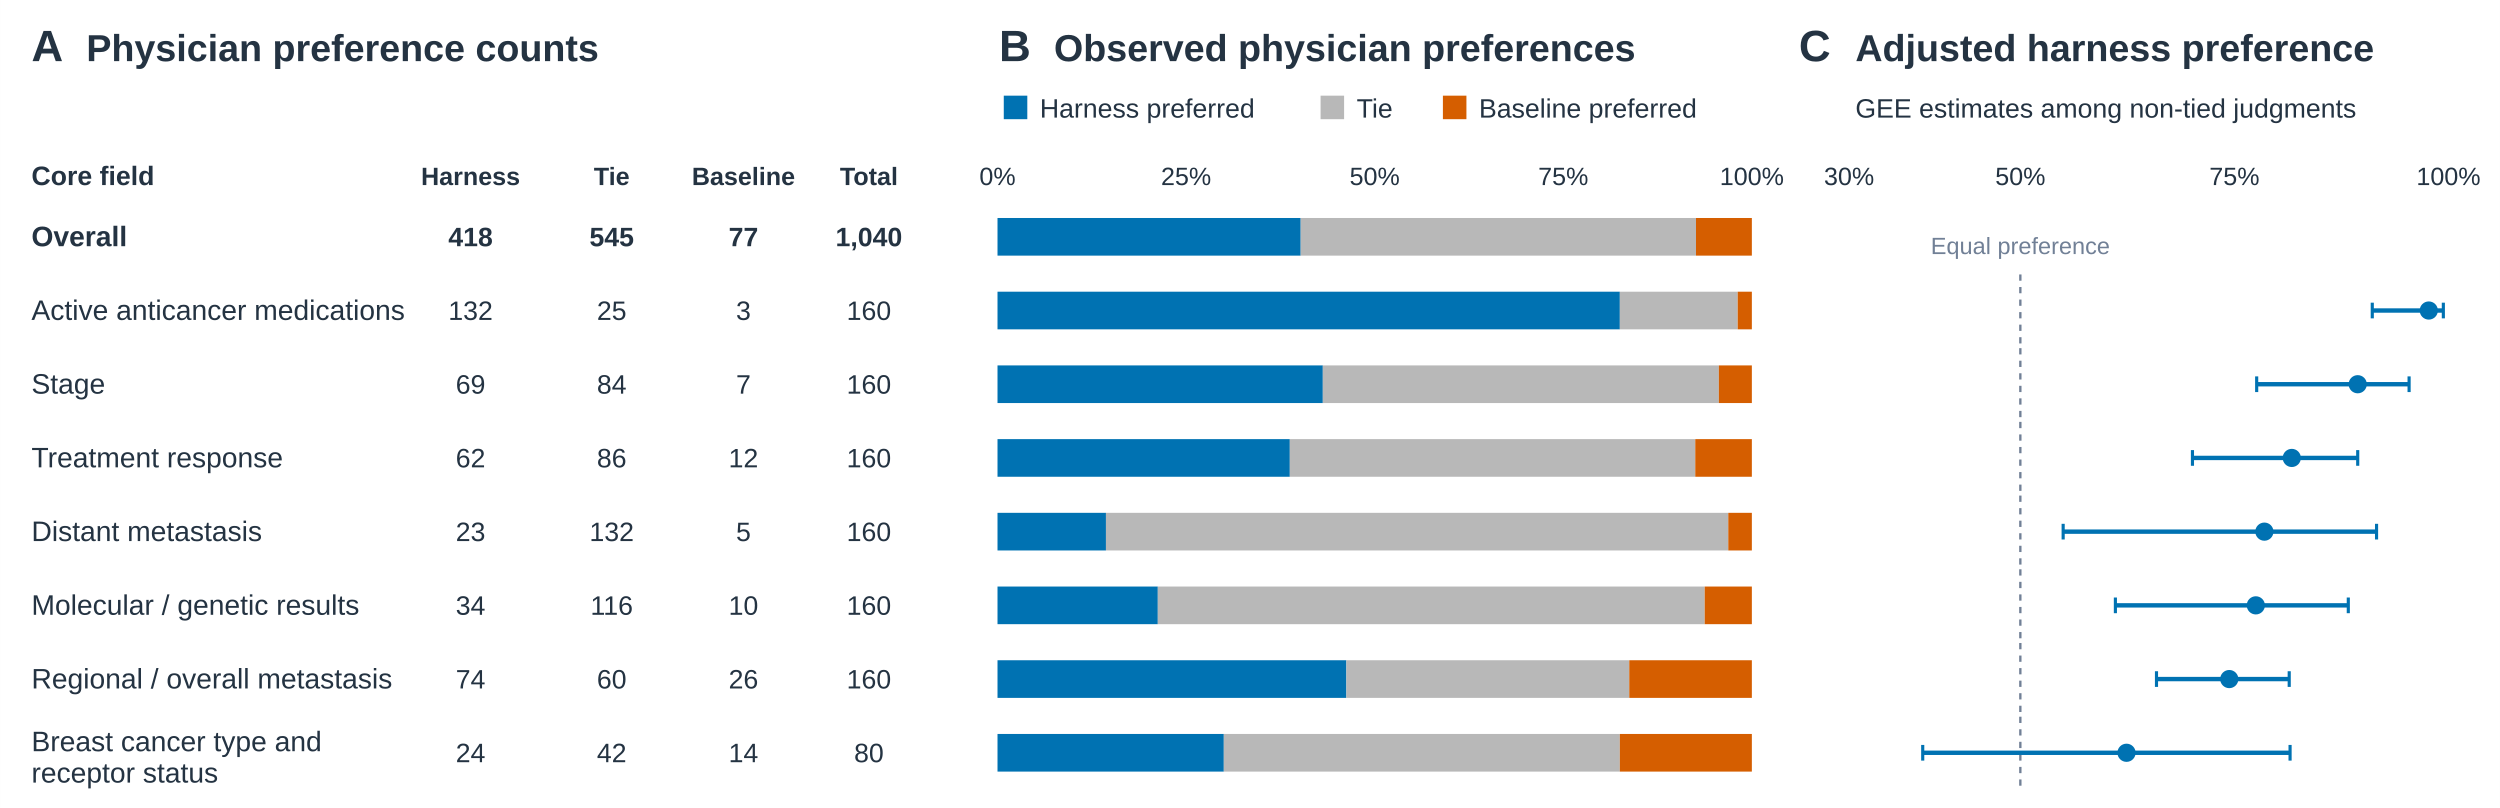
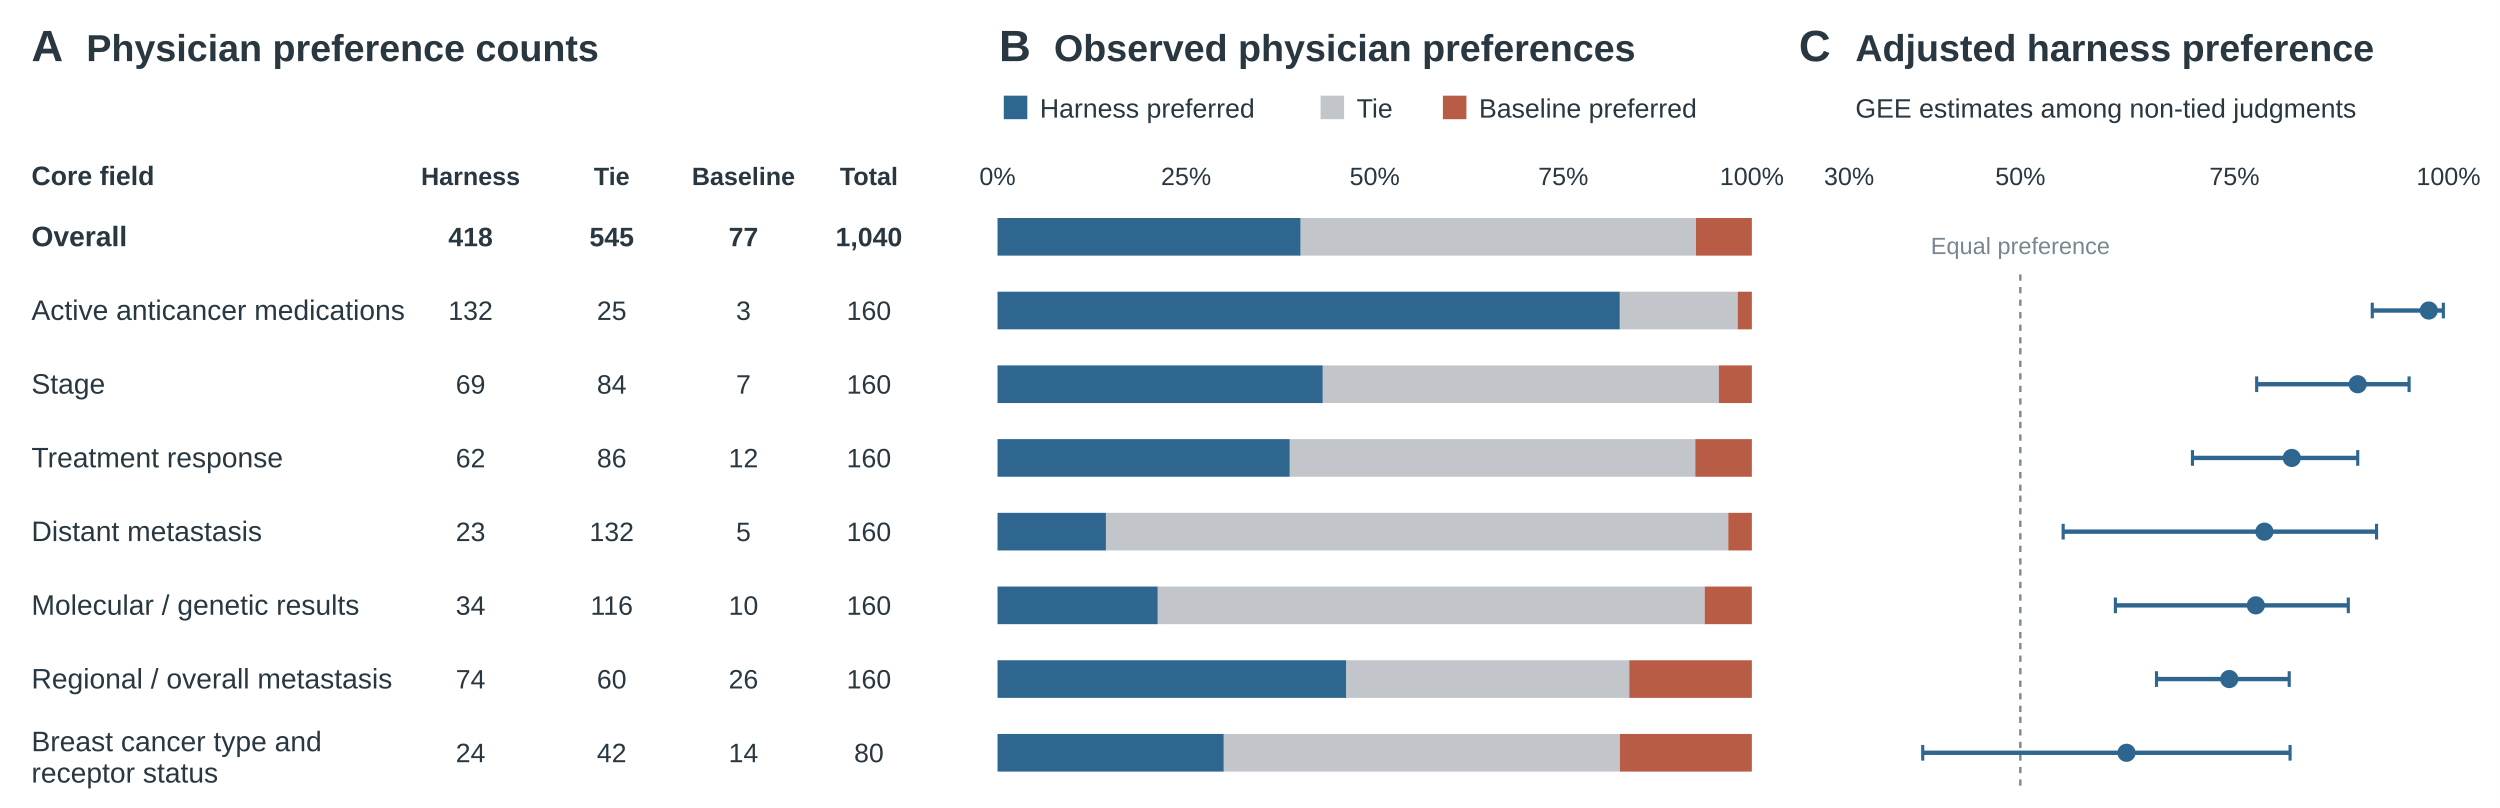
<svg xmlns="http://www.w3.org/2000/svg" width="7.5in" height="2.423in" viewBox="0 0 1594 515" role="img" aria-labelledby="figure-title figure-description">
-   <g font-family="Arial, Helvetica, DejaVu Sans, sans-serif" fill="#243342">
+   <g font-family="Arial, Helvetica, DejaVu Sans, sans-serif" fill="#293741">
    <rect x="0" y="0" width="1594" height="548" fill="#FFFFFF" />
-     <text x="637.0" y="39" font-size="28" font-weight="700" text-anchor="start" fill="#243342">B</text>
-     <text x="672.0" y="39" font-size="24" font-weight="700" text-anchor="start" fill="#243342">Observed physician preferences</text>
-     <text x="1147.0" y="39" font-size="28" font-weight="700" text-anchor="start" fill="#243342">C</text>
-     <text x="1183.0" y="39" font-size="24" font-weight="700" text-anchor="start" fill="#243342">Adjusted harness preference</text>
-     <rect x="640.0" y="61" width="15" height="15" fill="#0072B2" />
-     <text x="663.0" y="75" font-size="17" font-weight="400" text-anchor="start" fill="#243342">Harness preferred</text>
-     <rect x="842.0" y="61" width="15" height="15" fill="#B8B8B8" />
-     <text x="865.0" y="75" font-size="17" font-weight="400" text-anchor="start" fill="#243342">Tie</text>
-     <rect x="920.0" y="61" width="15" height="15" fill="#D55E00" />
-     <text x="943.0" y="75" font-size="17" font-weight="400" text-anchor="start" fill="#243342">Baseline preferred</text>
-     <text x="1183.0" y="75" font-size="17" font-weight="400" text-anchor="start" fill="#243342">GEE estimates among non-tied judgments</text>
-     <text x="636.0" y="118" font-size="16" font-weight="400" text-anchor="middle" fill="#243342">0%</text>
-     <text x="756.25" y="118" font-size="16" font-weight="400" text-anchor="middle" fill="#243342">25%</text>
-     <text x="876.5" y="118" font-size="16" font-weight="400" text-anchor="middle" fill="#243342">50%</text>
-     <text x="996.75" y="118" font-size="16" font-weight="400" text-anchor="middle" fill="#243342">75%</text>
-     <text x="1117.0" y="118" font-size="16" font-weight="400" text-anchor="middle" fill="#243342">100%</text>
-     <text x="1179.0" y="118" font-size="16" font-weight="400" text-anchor="middle" fill="#243342">30%</text>
-     <text x="1288.2" y="118" font-size="16" font-weight="400" text-anchor="middle" fill="#243342">50%</text>
-     <text x="1424.7" y="118" font-size="16" font-weight="400" text-anchor="middle" fill="#243342">75%</text>
-     <text x="1561.2" y="118" font-size="16" font-weight="400" text-anchor="middle" fill="#243342">100%</text>
-     <text x="20" y="157" font-size="18" font-weight="700" text-anchor="start" fill="#243342">Overall</text>
-     <rect x="636.0" y="139.0" width="193.325" height="24" fill="#0072B2" />
-     <rect x="829.325" y="139.0" width="252.062" height="24" fill="#B8B8B8" />
-     <rect x="1081.388" y="139.0" width="35.612" height="24" fill="#D55E00" />
-     <text x="20" y="204" font-size="18" font-weight="400" text-anchor="start" fill="#243342">Active anticancer medications</text>
-     <rect x="636.0" y="186.0" width="396.825" height="24" fill="#0072B2" />
-     <rect x="1032.825" y="186.0" width="75.156" height="24" fill="#B8B8B8" />
-     <rect x="1107.981" y="186.0" width="9.019" height="24" fill="#D55E00" />
-     <line x1="1288.2" y1="175" x2="1288.2" y2="222" stroke="#718096" stroke-width="1.5" stroke-dasharray="4 4" />
-     <line x1="1512.606" y1="198" x2="1557.924" y2="198" stroke="#0072B2" stroke-width="2.8" />
-     <line x1="1512.606" y1="193" x2="1512.606" y2="203" stroke="#0072B2" stroke-width="2" />
-     <line x1="1557.924" y1="193" x2="1557.924" y2="203" stroke="#0072B2" stroke-width="2" />
-     <circle cx="1548.642" cy="198" r="5.8" fill="#0072B2" />
-     <text x="20" y="251" font-size="18" font-weight="400" text-anchor="start" fill="#243342">Stage</text>
-     <rect x="636.0" y="233.0" width="207.431" height="24" fill="#0072B2" />
-     <rect x="843.431" y="233.0" width="252.525" height="24" fill="#B8B8B8" />
-     <rect x="1095.956" y="233.0" width="21.044" height="24" fill="#D55E00" />
-     <line x1="1288.2" y1="222" x2="1288.2" y2="269" stroke="#718096" stroke-width="1.5" stroke-dasharray="4 4" />
-     <line x1="1438.896" y1="245" x2="1536.084" y2="245" stroke="#0072B2" stroke-width="2.8" />
-     <line x1="1438.896" y1="240" x2="1438.896" y2="250" stroke="#0072B2" stroke-width="2" />
-     <line x1="1536.084" y1="240" x2="1536.084" y2="250" stroke="#0072B2" stroke-width="2" />
-     <circle cx="1503.324" cy="245" r="5.8" fill="#0072B2" />
-     <text x="20" y="298" font-size="18" font-weight="400" text-anchor="start" fill="#243342">Treatment response</text>
-     <rect x="636.0" y="280.0" width="186.387" height="24" fill="#0072B2" />
-     <rect x="822.388" y="280.0" width="258.538" height="24" fill="#B8B8B8" />
-     <rect x="1080.925" y="280.0" width="36.075" height="24" fill="#D55E00" />
-     <line x1="1288.2" y1="269" x2="1288.2" y2="316" stroke="#718096" stroke-width="1.5" stroke-dasharray="4 4" />
-     <line x1="1397.946" y1="292" x2="1503.324" y2="292" stroke="#0072B2" stroke-width="2.8" />
-     <line x1="1397.946" y1="287" x2="1397.946" y2="297" stroke="#0072B2" stroke-width="2" />
-     <line x1="1503.324" y1="287" x2="1503.324" y2="297" stroke="#0072B2" stroke-width="2" />
-     <circle cx="1461.282" cy="292" r="5.8" fill="#0072B2" />
-     <text x="20" y="345" font-size="18" font-weight="400" text-anchor="start" fill="#243342">Distant metastasis</text>
-     <rect x="636.0" y="327.0" width="69.144" height="24" fill="#0072B2" />
-     <rect x="705.144" y="327.0" width="396.825" height="24" fill="#B8B8B8" />
-     <rect x="1101.969" y="327.0" width="15.031" height="24" fill="#D55E00" />
-     <line x1="1288.2" y1="316" x2="1288.2" y2="363" stroke="#718096" stroke-width="1.5" stroke-dasharray="4 4" />
-     <line x1="1315.5" y1="339" x2="1515.336" y2="339" stroke="#0072B2" stroke-width="2.8" />
-     <line x1="1315.5" y1="334" x2="1315.5" y2="344" stroke="#0072B2" stroke-width="2" />
-     <line x1="1515.336" y1="334" x2="1515.336" y2="344" stroke="#0072B2" stroke-width="2" />
-     <circle cx="1443.81" cy="339" r="5.8" fill="#0072B2" />
-     <text x="20" y="392" font-size="18" font-weight="400" text-anchor="start" fill="#243342">Molecular / genetic results</text>
-     <rect x="636.0" y="374.0" width="102.213" height="24" fill="#0072B2" />
-     <rect x="738.212" y="374.0" width="348.725" height="24" fill="#B8B8B8" />
-     <rect x="1086.938" y="374.0" width="30.062" height="24" fill="#D55E00" />
-     <line x1="1288.2" y1="363" x2="1288.2" y2="410" stroke="#718096" stroke-width="1.5" stroke-dasharray="4 4" />
-     <line x1="1348.806" y1="386" x2="1497.318" y2="386" stroke="#0072B2" stroke-width="2.8" />
-     <line x1="1348.806" y1="381" x2="1348.806" y2="391" stroke="#0072B2" stroke-width="2" />
-     <line x1="1497.318" y1="381" x2="1497.318" y2="391" stroke="#0072B2" stroke-width="2" />
-     <circle cx="1438.35" cy="386" r="5.8" fill="#0072B2" />
-     <text x="20" y="439" font-size="18" font-weight="400" text-anchor="start" fill="#243342">Regional / overall metastasis</text>
-     <rect x="636.0" y="421.0" width="222.463" height="24" fill="#0072B2" />
-     <rect x="858.462" y="421.0" width="180.375" height="24" fill="#B8B8B8" />
-     <rect x="1038.838" y="421.0" width="78.162" height="24" fill="#D55E00" />
-     <line x1="1288.2" y1="410" x2="1288.2" y2="457" stroke="#718096" stroke-width="1.5" stroke-dasharray="4 4" />
-     <line x1="1375.014" y1="433" x2="1459.644" y2="433" stroke="#0072B2" stroke-width="2.8" />
-     <line x1="1375.014" y1="428" x2="1375.014" y2="438" stroke="#0072B2" stroke-width="2" />
-     <line x1="1459.644" y1="428" x2="1459.644" y2="438" stroke="#0072B2" stroke-width="2" />
-     <circle cx="1421.424" cy="433" r="5.8" fill="#0072B2" />
-     <text x="20" y="479" font-size="18" font-weight="400" text-anchor="start" fill="#243342">Breast cancer type and</text>
-     <text x="20" y="499" font-size="18" font-weight="400" text-anchor="start" fill="#243342">receptor status</text>
-     <rect x="636.0" y="468.0" width="144.3" height="24" fill="#0072B2" />
-     <rect x="780.3" y="468.0" width="252.525" height="24" fill="#B8B8B8" />
-     <rect x="1032.825" y="468.0" width="84.175" height="24" fill="#D55E00" />
-     <line x1="1288.2" y1="457" x2="1288.2" y2="504" stroke="#718096" stroke-width="1.5" stroke-dasharray="4 4" />
-     <line x1="1225.956" y1="480" x2="1460.19" y2="480" stroke="#0072B2" stroke-width="2.8" />
-     <line x1="1225.956" y1="475" x2="1225.956" y2="485" stroke="#0072B2" stroke-width="2" />
-     <line x1="1460.19" y1="475" x2="1460.19" y2="485" stroke="#0072B2" stroke-width="2" />
-     <circle cx="1355.904" cy="480" r="5.8" fill="#0072B2" />
-     <text x="1288.2" y="162" font-size="15" font-weight="400" text-anchor="middle" fill="#718096">Equal preference</text>
+     <text x="637.0" y="39" font-size="28" font-weight="700" text-anchor="start" fill="#293741">B</text>
+     <text x="672.0" y="39" font-size="24" font-weight="700" text-anchor="start" fill="#293741">Observed physician preferences</text>
+     <text x="1147.0" y="39" font-size="28" font-weight="700" text-anchor="start" fill="#293741">C</text>
+     <text x="1183.0" y="39" font-size="24" font-weight="700" text-anchor="start" fill="#293741">Adjusted harness preference</text>
+     <rect x="640.0" y="61" width="15" height="15" fill="#2F6690" />
+     <text x="663.0" y="75" font-size="17" font-weight="400" text-anchor="start" fill="#293741">Harness preferred</text>
+     <rect x="842.0" y="61" width="15" height="15" fill="#C2C5C9" />
+     <text x="865.0" y="75" font-size="17" font-weight="400" text-anchor="start" fill="#293741">Tie</text>
+     <rect x="920.0" y="61" width="15" height="15" fill="#B85C45" />
+     <text x="943.0" y="75" font-size="17" font-weight="400" text-anchor="start" fill="#293741">Baseline preferred</text>
+     <text x="1183.0" y="75" font-size="17" font-weight="400" text-anchor="start" fill="#293741">GEE estimates among non-tied judgments</text>
+     <text x="636.0" y="118" font-size="16" font-weight="400" text-anchor="middle" fill="#293741">0%</text>
+     <text x="756.25" y="118" font-size="16" font-weight="400" text-anchor="middle" fill="#293741">25%</text>
+     <text x="876.5" y="118" font-size="16" font-weight="400" text-anchor="middle" fill="#293741">50%</text>
+     <text x="996.75" y="118" font-size="16" font-weight="400" text-anchor="middle" fill="#293741">75%</text>
+     <text x="1117.0" y="118" font-size="16" font-weight="400" text-anchor="middle" fill="#293741">100%</text>
+     <text x="1179.0" y="118" font-size="16" font-weight="400" text-anchor="middle" fill="#293741">30%</text>
+     <text x="1288.2" y="118" font-size="16" font-weight="400" text-anchor="middle" fill="#293741">50%</text>
+     <text x="1424.7" y="118" font-size="16" font-weight="400" text-anchor="middle" fill="#293741">75%</text>
+     <text x="1561.2" y="118" font-size="16" font-weight="400" text-anchor="middle" fill="#293741">100%</text>
+     <text x="20" y="157" font-size="18" font-weight="700" text-anchor="start" fill="#293741">Overall</text>
+     <rect x="636.0" y="139.0" width="193.325" height="24" fill="#2F6690" />
+     <rect x="829.325" y="139.0" width="252.062" height="24" fill="#C2C5C9" />
+     <rect x="1081.388" y="139.0" width="35.612" height="24" fill="#B85C45" />
+     <text x="20" y="204" font-size="18" font-weight="400" text-anchor="start" fill="#293741">Active anticancer medications</text>
+     <rect x="636.0" y="186.0" width="396.825" height="24" fill="#2F6690" />
+     <rect x="1032.825" y="186.0" width="75.156" height="24" fill="#C2C5C9" />
+     <rect x="1107.981" y="186.0" width="9.019" height="24" fill="#B85C45" />
+     <line x1="1288.2" y1="175" x2="1288.2" y2="222" stroke="#788692" stroke-width="1.5" stroke-dasharray="4 4" />
+     <line x1="1512.606" y1="198" x2="1557.924" y2="198" stroke="#2F6690" stroke-width="2.8" />
+     <line x1="1512.606" y1="193" x2="1512.606" y2="203" stroke="#2F6690" stroke-width="2" />
+     <line x1="1557.924" y1="193" x2="1557.924" y2="203" stroke="#2F6690" stroke-width="2" />
+     <circle cx="1548.642" cy="198" r="5.8" fill="#2F6690" />
+     <text x="20" y="251" font-size="18" font-weight="400" text-anchor="start" fill="#293741">Stage</text>
+     <rect x="636.0" y="233.0" width="207.431" height="24" fill="#2F6690" />
+     <rect x="843.431" y="233.0" width="252.525" height="24" fill="#C2C5C9" />
+     <rect x="1095.956" y="233.0" width="21.044" height="24" fill="#B85C45" />
+     <line x1="1288.2" y1="222" x2="1288.2" y2="269" stroke="#788692" stroke-width="1.5" stroke-dasharray="4 4" />
+     <line x1="1438.896" y1="245" x2="1536.084" y2="245" stroke="#2F6690" stroke-width="2.8" />
+     <line x1="1438.896" y1="240" x2="1438.896" y2="250" stroke="#2F6690" stroke-width="2" />
+     <line x1="1536.084" y1="240" x2="1536.084" y2="250" stroke="#2F6690" stroke-width="2" />
+     <circle cx="1503.324" cy="245" r="5.8" fill="#2F6690" />
+     <text x="20" y="298" font-size="18" font-weight="400" text-anchor="start" fill="#293741">Treatment response</text>
+     <rect x="636.0" y="280.0" width="186.387" height="24" fill="#2F6690" />
+     <rect x="822.388" y="280.0" width="258.538" height="24" fill="#C2C5C9" />
+     <rect x="1080.925" y="280.0" width="36.075" height="24" fill="#B85C45" />
+     <line x1="1288.2" y1="269" x2="1288.2" y2="316" stroke="#788692" stroke-width="1.5" stroke-dasharray="4 4" />
+     <line x1="1397.946" y1="292" x2="1503.324" y2="292" stroke="#2F6690" stroke-width="2.8" />
+     <line x1="1397.946" y1="287" x2="1397.946" y2="297" stroke="#2F6690" stroke-width="2" />
+     <line x1="1503.324" y1="287" x2="1503.324" y2="297" stroke="#2F6690" stroke-width="2" />
+     <circle cx="1461.282" cy="292" r="5.8" fill="#2F6690" />
+     <text x="20" y="345" font-size="18" font-weight="400" text-anchor="start" fill="#293741">Distant metastasis</text>
+     <rect x="636.0" y="327.0" width="69.144" height="24" fill="#2F6690" />
+     <rect x="705.144" y="327.0" width="396.825" height="24" fill="#C2C5C9" />
+     <rect x="1101.969" y="327.0" width="15.031" height="24" fill="#B85C45" />
+     <line x1="1288.2" y1="316" x2="1288.2" y2="363" stroke="#788692" stroke-width="1.5" stroke-dasharray="4 4" />
+     <line x1="1315.5" y1="339" x2="1515.336" y2="339" stroke="#2F6690" stroke-width="2.8" />
+     <line x1="1315.5" y1="334" x2="1315.5" y2="344" stroke="#2F6690" stroke-width="2" />
+     <line x1="1515.336" y1="334" x2="1515.336" y2="344" stroke="#2F6690" stroke-width="2" />
+     <circle cx="1443.81" cy="339" r="5.8" fill="#2F6690" />
+     <text x="20" y="392" font-size="18" font-weight="400" text-anchor="start" fill="#293741">Molecular / genetic results</text>
+     <rect x="636.0" y="374.0" width="102.213" height="24" fill="#2F6690" />
+     <rect x="738.212" y="374.0" width="348.725" height="24" fill="#C2C5C9" />
+     <rect x="1086.938" y="374.0" width="30.062" height="24" fill="#B85C45" />
+     <line x1="1288.2" y1="363" x2="1288.2" y2="410" stroke="#788692" stroke-width="1.5" stroke-dasharray="4 4" />
+     <line x1="1348.806" y1="386" x2="1497.318" y2="386" stroke="#2F6690" stroke-width="2.8" />
+     <line x1="1348.806" y1="381" x2="1348.806" y2="391" stroke="#2F6690" stroke-width="2" />
+     <line x1="1497.318" y1="381" x2="1497.318" y2="391" stroke="#2F6690" stroke-width="2" />
+     <circle cx="1438.35" cy="386" r="5.8" fill="#2F6690" />
+     <text x="20" y="439" font-size="18" font-weight="400" text-anchor="start" fill="#293741">Regional / overall metastasis</text>
+     <rect x="636.0" y="421.0" width="222.463" height="24" fill="#2F6690" />
+     <rect x="858.462" y="421.0" width="180.375" height="24" fill="#C2C5C9" />
+     <rect x="1038.838" y="421.0" width="78.162" height="24" fill="#B85C45" />
+     <line x1="1288.2" y1="410" x2="1288.2" y2="457" stroke="#788692" stroke-width="1.5" stroke-dasharray="4 4" />
+     <line x1="1375.014" y1="433" x2="1459.644" y2="433" stroke="#2F6690" stroke-width="2.8" />
+     <line x1="1375.014" y1="428" x2="1375.014" y2="438" stroke="#2F6690" stroke-width="2" />
+     <line x1="1459.644" y1="428" x2="1459.644" y2="438" stroke="#2F6690" stroke-width="2" />
+     <circle cx="1421.424" cy="433" r="5.8" fill="#2F6690" />
+     <text x="20" y="479" font-size="18" font-weight="400" text-anchor="start" fill="#293741">Breast cancer type and</text>
+     <text x="20" y="499" font-size="18" font-weight="400" text-anchor="start" fill="#293741">receptor status</text>
+     <rect x="636.0" y="468.0" width="144.3" height="24" fill="#2F6690" />
+     <rect x="780.3" y="468.0" width="252.525" height="24" fill="#C2C5C9" />
+     <rect x="1032.825" y="468.0" width="84.175" height="24" fill="#B85C45" />
+     <line x1="1288.2" y1="457" x2="1288.2" y2="504" stroke="#788692" stroke-width="1.5" stroke-dasharray="4 4" />
+     <line x1="1225.956" y1="480" x2="1460.19" y2="480" stroke="#2F6690" stroke-width="2.8" />
+     <line x1="1225.956" y1="475" x2="1225.956" y2="485" stroke="#2F6690" stroke-width="2" />
+     <line x1="1460.19" y1="475" x2="1460.19" y2="485" stroke="#2F6690" stroke-width="2" />
+     <circle cx="1355.904" cy="480" r="5.8" fill="#2F6690" />
+     <text x="1288.2" y="162" font-size="15" font-weight="400" text-anchor="middle" fill="#788692">Equal preference</text>
    <text x="20" y="39" font-size="28" font-weight="700" text-anchor="start">A</text>
    <text x="55" y="39" font-size="24" font-weight="700" text-anchor="start">Physician preference counts</text>
    <text x="20" y="118" font-size="17" font-weight="700" text-anchor="start">Core field</text>
    <text x="300" y="118" font-size="16" font-weight="700" text-anchor="middle">Harness</text>
    <text x="390" y="118" font-size="16" font-weight="700" text-anchor="middle">Tie</text>
    <text x="474" y="118" font-size="16" font-weight="700" text-anchor="middle">Baseline</text>
    <text x="554" y="118" font-size="16" font-weight="700" text-anchor="middle">Total</text>
    <text x="300" y="157" font-size="17" font-weight="700" text-anchor="middle">418</text>
    <text x="390" y="157" font-size="17" font-weight="700" text-anchor="middle">545</text>
    <text x="474" y="157" font-size="17" font-weight="700" text-anchor="middle">77</text>
    <text x="554" y="157" font-size="17" font-weight="700" text-anchor="middle">1,040</text>
    <text x="300" y="204" font-size="17" font-weight="400" text-anchor="middle">132</text>
    <text x="390" y="204" font-size="17" font-weight="400" text-anchor="middle">25</text>
    <text x="474" y="204" font-size="17" font-weight="400" text-anchor="middle">3</text>
    <text x="554" y="204" font-size="17" font-weight="400" text-anchor="middle">160</text>
    <text x="300" y="251" font-size="17" font-weight="400" text-anchor="middle">69</text>
    <text x="390" y="251" font-size="17" font-weight="400" text-anchor="middle">84</text>
    <text x="474" y="251" font-size="17" font-weight="400" text-anchor="middle">7</text>
    <text x="554" y="251" font-size="17" font-weight="400" text-anchor="middle">160</text>
    <text x="300" y="298" font-size="17" font-weight="400" text-anchor="middle">62</text>
    <text x="390" y="298" font-size="17" font-weight="400" text-anchor="middle">86</text>
    <text x="474" y="298" font-size="17" font-weight="400" text-anchor="middle">12</text>
    <text x="554" y="298" font-size="17" font-weight="400" text-anchor="middle">160</text>
    <text x="300" y="345" font-size="17" font-weight="400" text-anchor="middle">23</text>
    <text x="390" y="345" font-size="17" font-weight="400" text-anchor="middle">132</text>
    <text x="474" y="345" font-size="17" font-weight="400" text-anchor="middle">5</text>
    <text x="554" y="345" font-size="17" font-weight="400" text-anchor="middle">160</text>
    <text x="300" y="392" font-size="17" font-weight="400" text-anchor="middle">34</text>
    <text x="390" y="392" font-size="17" font-weight="400" text-anchor="middle">116</text>
    <text x="474" y="392" font-size="17" font-weight="400" text-anchor="middle">10</text>
    <text x="554" y="392" font-size="17" font-weight="400" text-anchor="middle">160</text>
    <text x="300" y="439" font-size="17" font-weight="400" text-anchor="middle">74</text>
    <text x="390" y="439" font-size="17" font-weight="400" text-anchor="middle">60</text>
    <text x="474" y="439" font-size="17" font-weight="400" text-anchor="middle">26</text>
    <text x="554" y="439" font-size="17" font-weight="400" text-anchor="middle">160</text>
    <text x="300" y="486" font-size="17" font-weight="400" text-anchor="middle">24</text>
    <text x="390" y="486" font-size="17" font-weight="400" text-anchor="middle">42</text>
    <text x="474" y="486" font-size="17" font-weight="400" text-anchor="middle">14</text>
    <text x="554" y="486" font-size="17" font-weight="400" text-anchor="middle">80</text>
  </g>
</svg>
